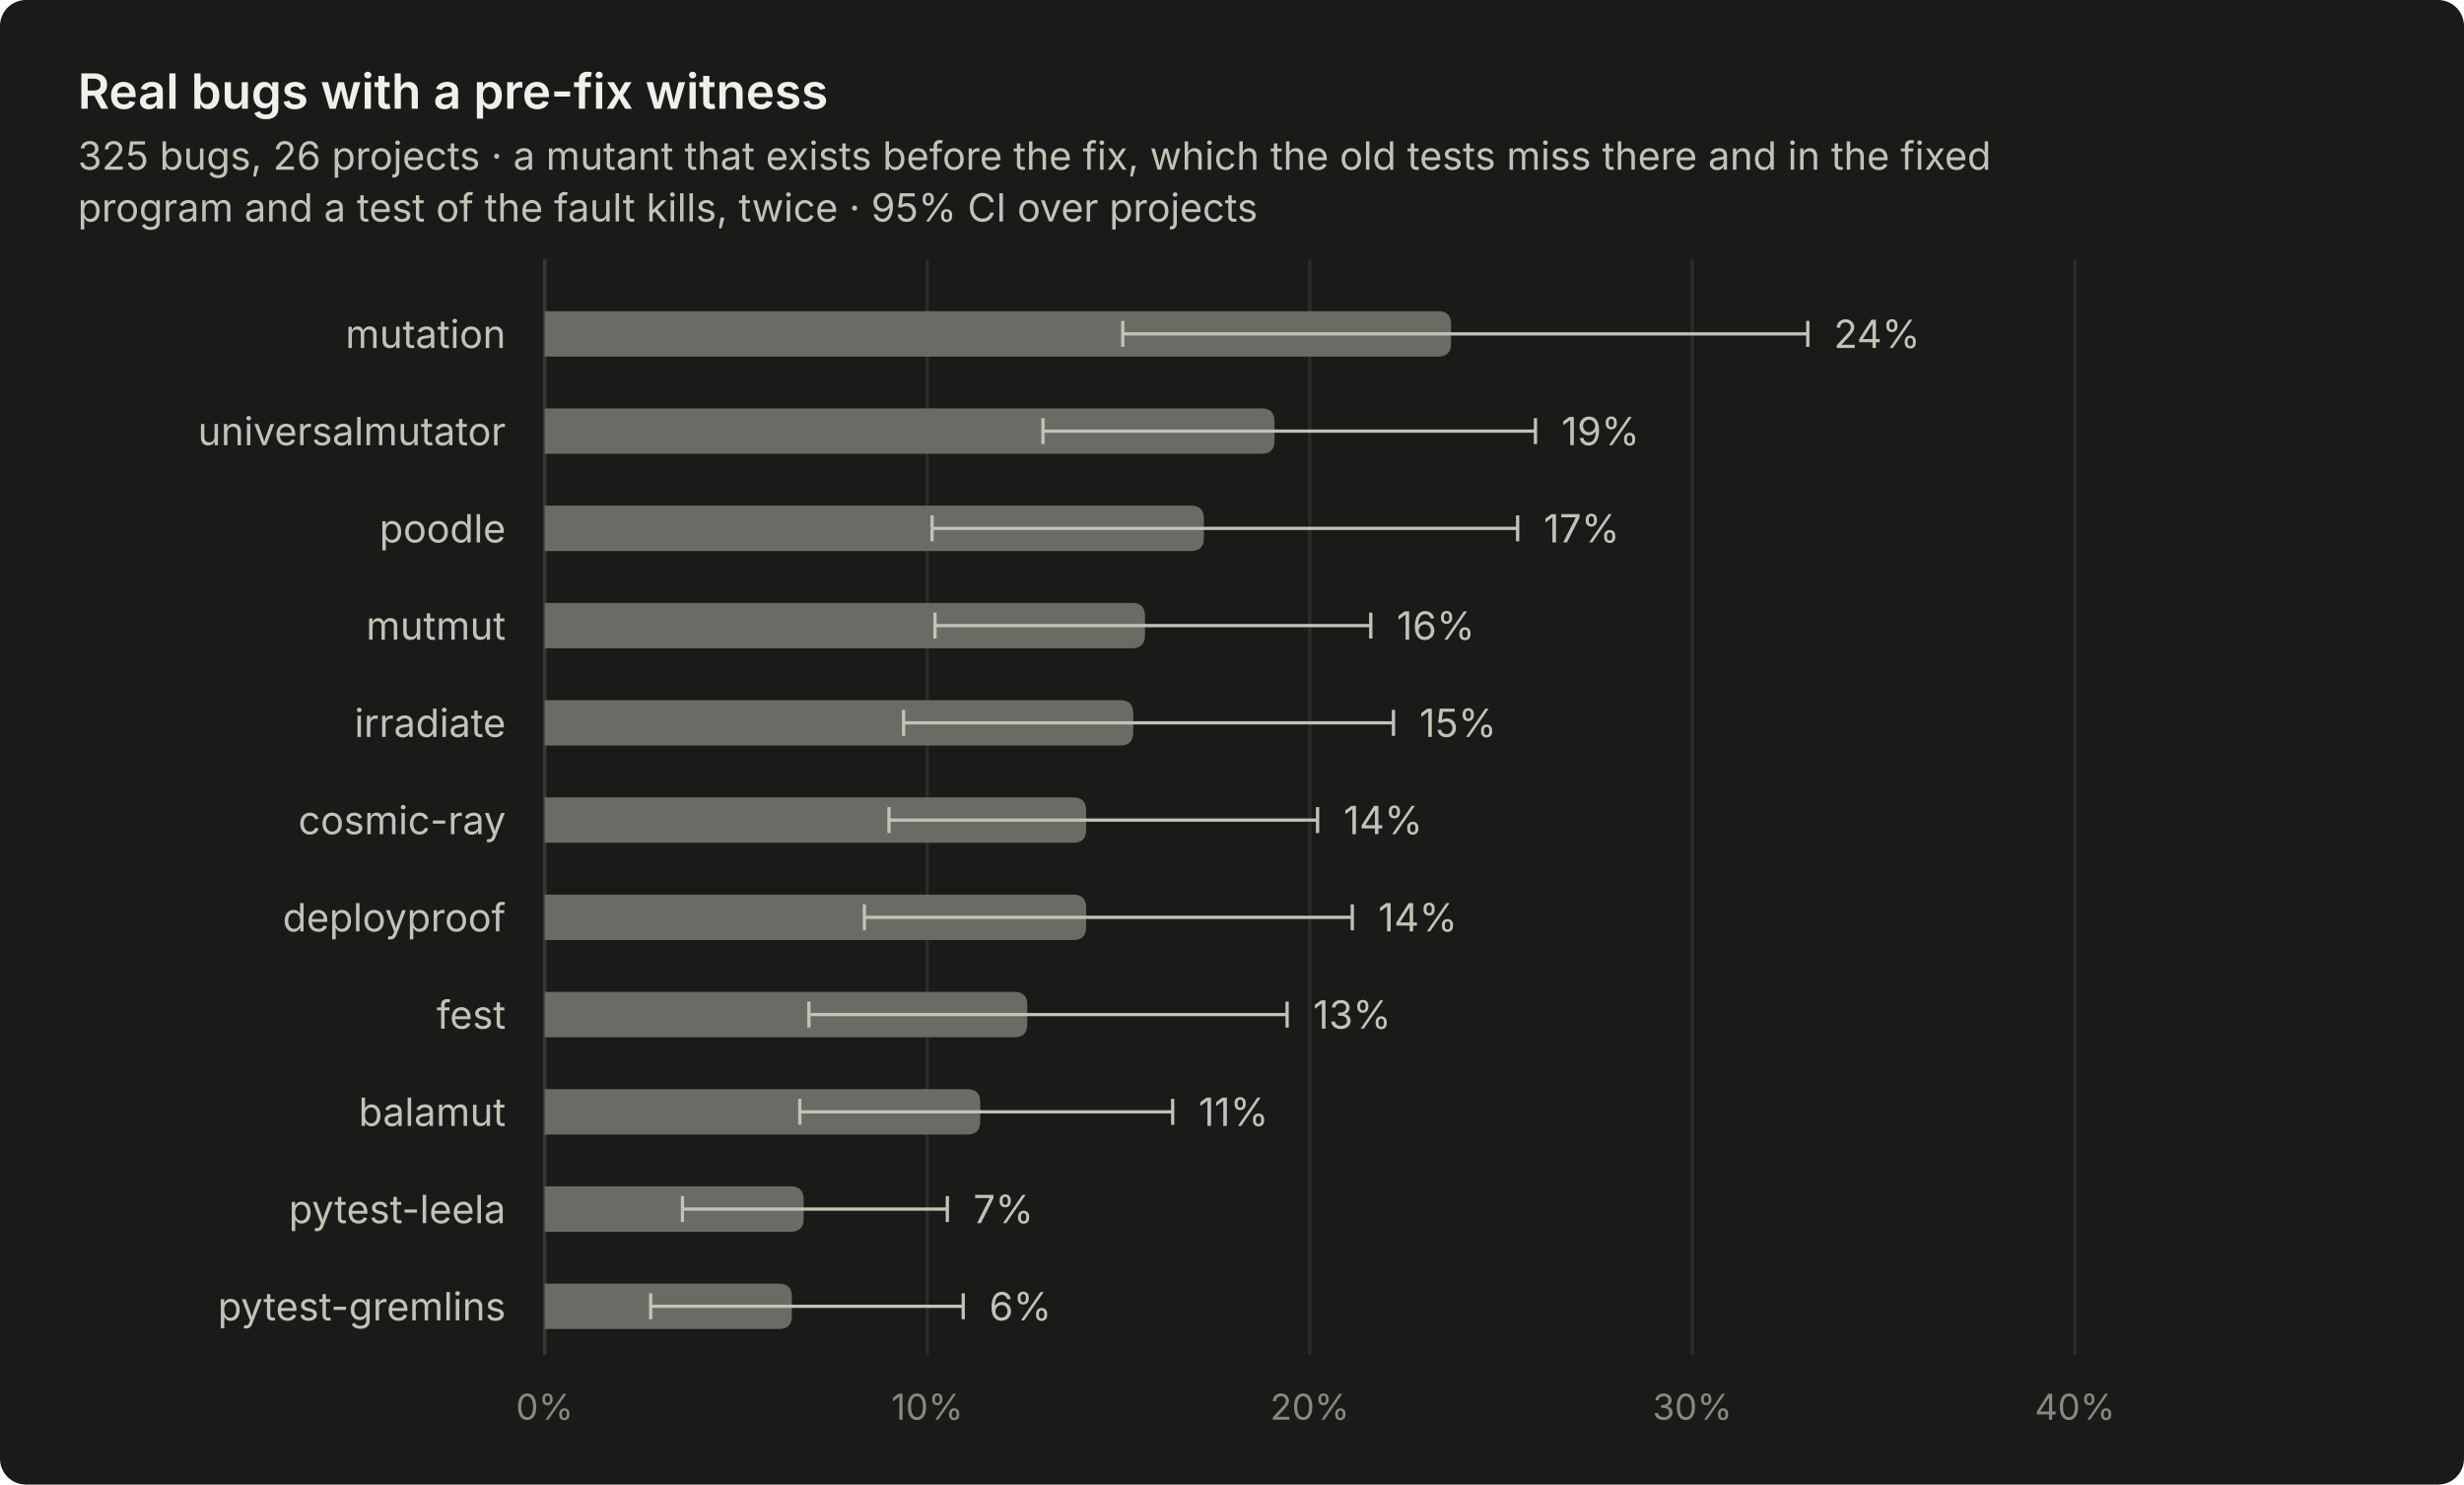
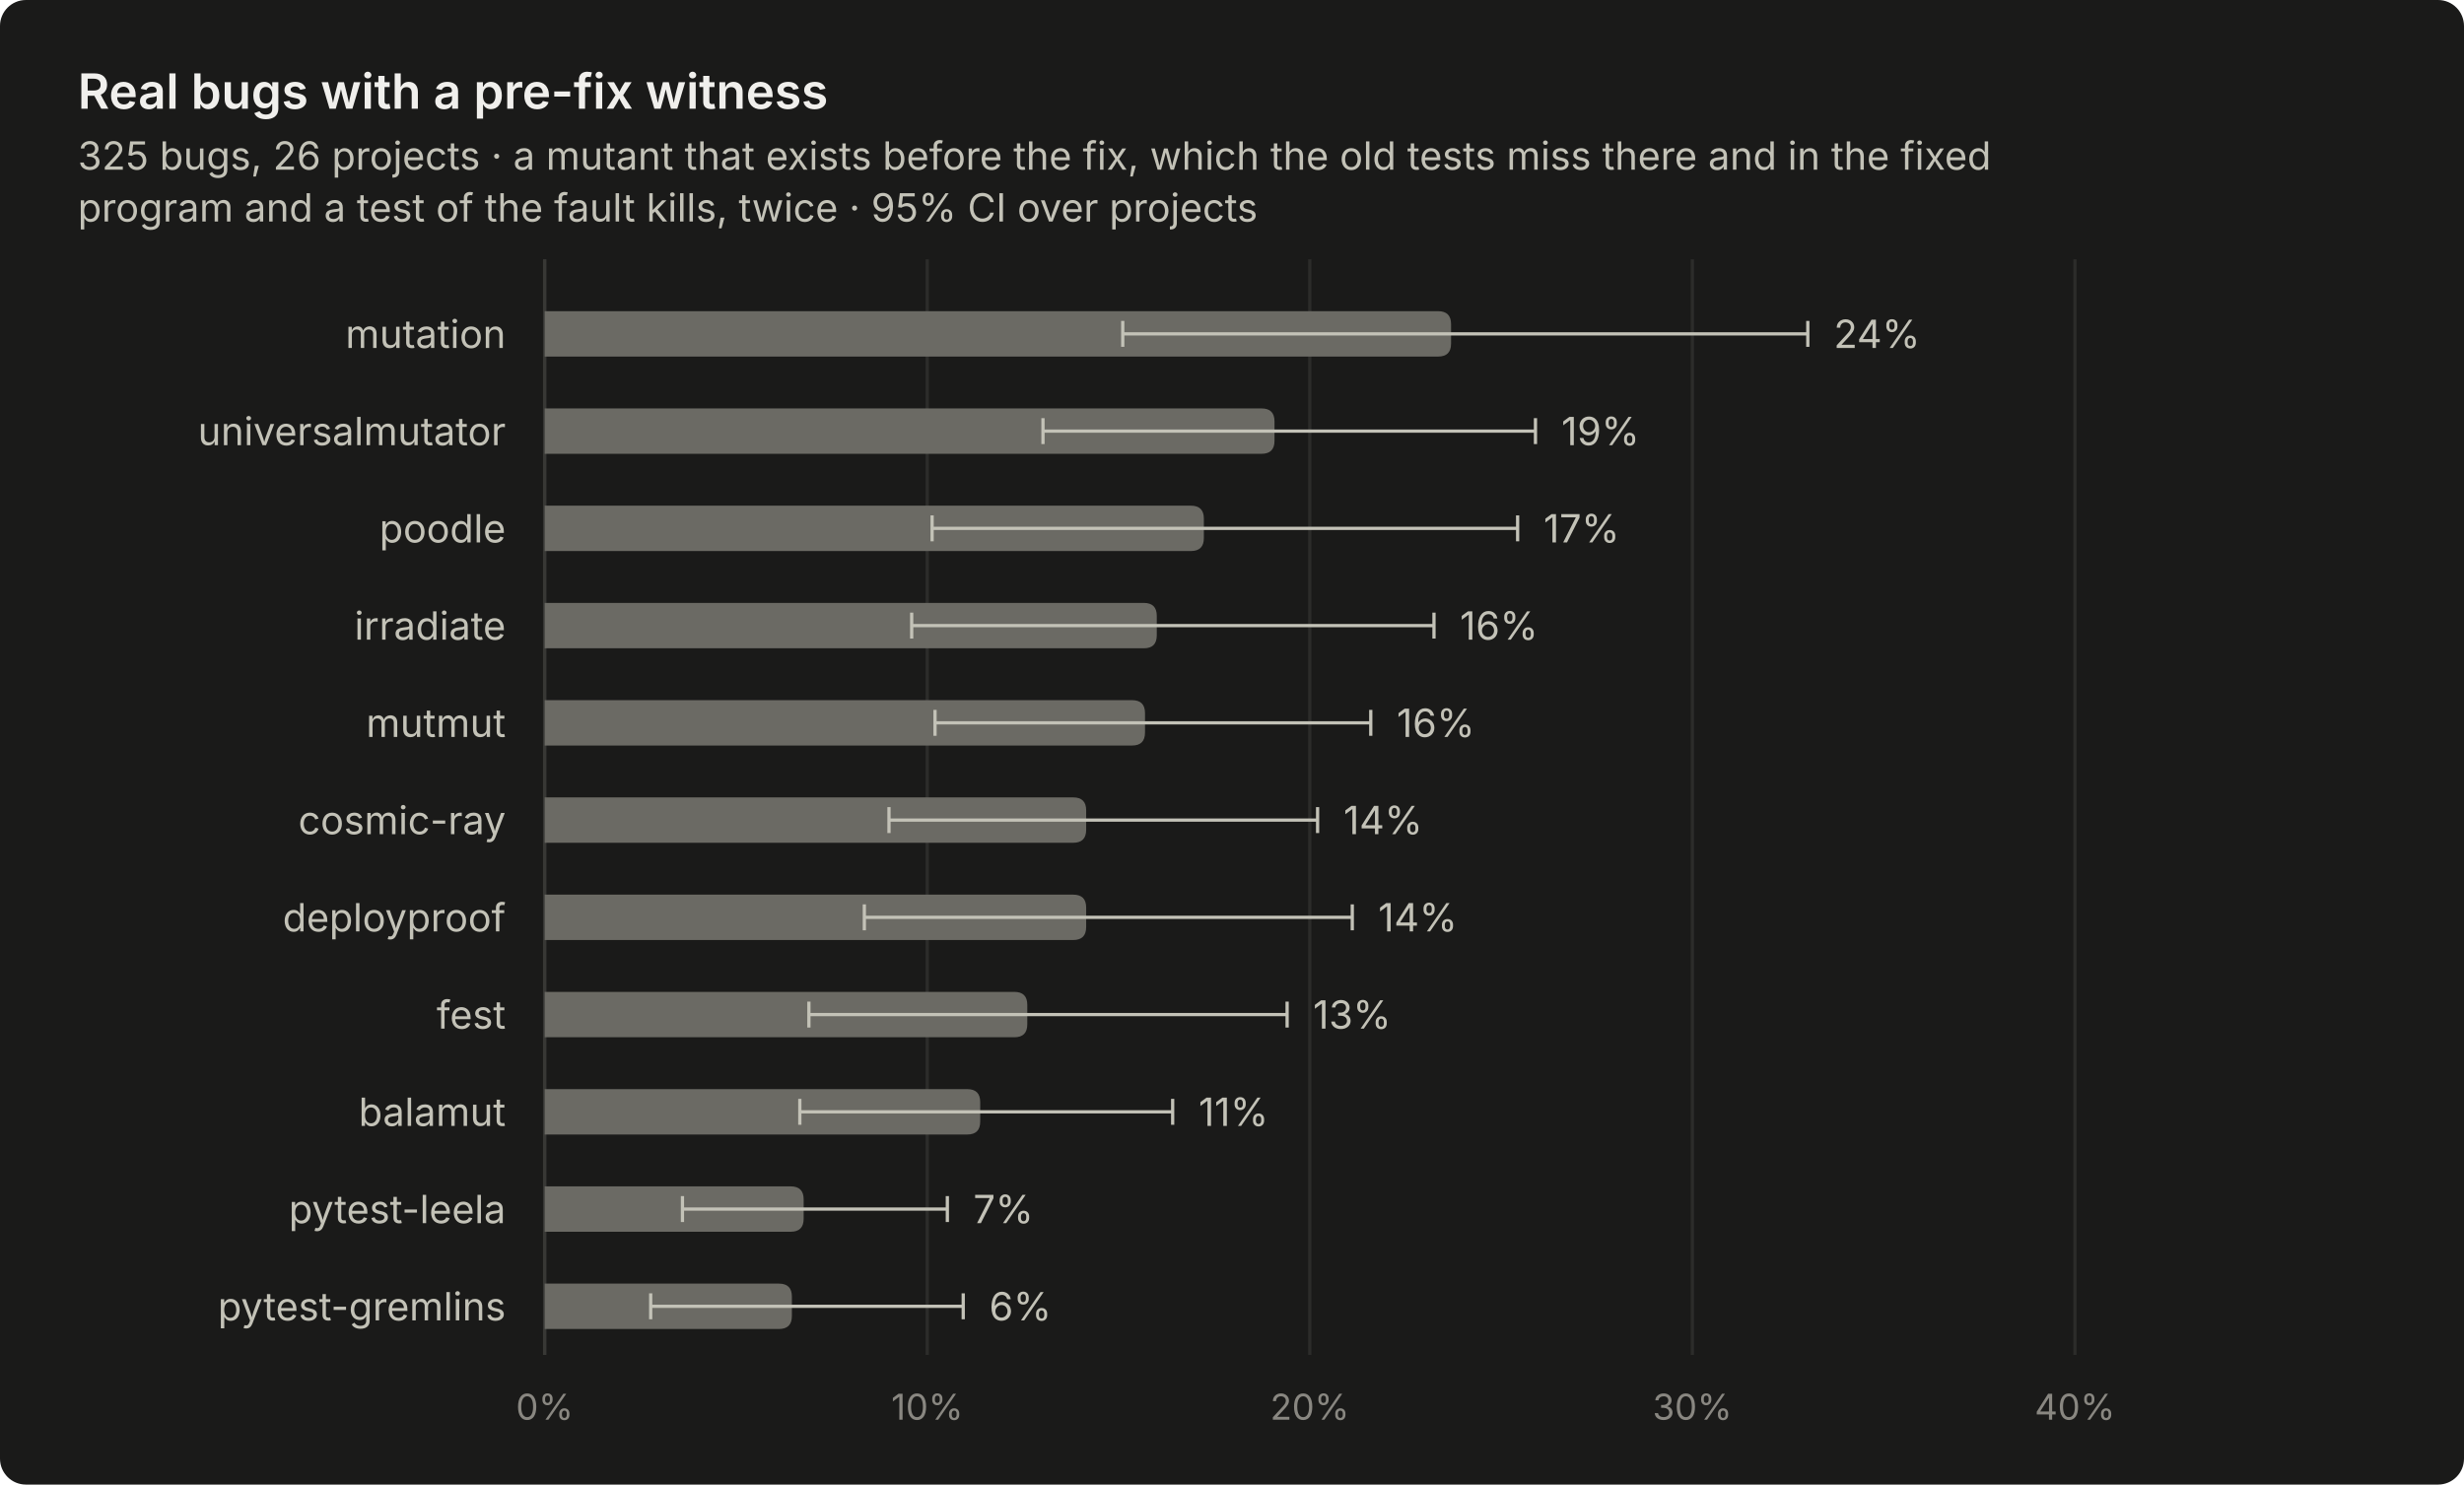
<svg xmlns="http://www.w3.org/2000/svg" width="760" height="458" viewBox="0 0 760 458" font-family="system-ui, -apple-system, &quot;Segoe UI&quot;, sans-serif" role="img" aria-label="Real bugs with a pre-fix witness">
  <rect width="760" height="458" fill="#1a1a19" rx="8" />
  <text x="24.0" y="28.0" fill="#f0efec" font-size="15" font-weight="600" text-anchor="start" dominant-baseline="middle">Real bugs with a pre-fix witness</text>
  <text x="24.0" y="48.0" fill="#c3c2b7" font-size="12" font-weight="400" text-anchor="start" dominant-baseline="middle">325 bugs, 26 projects · a mutant that exists before the fix, which the old tests miss there and in the fixed</text>
  <text x="24.0" y="64.0" fill="#c3c2b7" font-size="12" font-weight="400" text-anchor="start" dominant-baseline="middle">program and a test of the fault kills, twice · 95% CI over projects</text>
  <g transform="translate(0,16)">
    <line x1="168.0" y1="64" x2="168.0" y2="402" stroke="#2c2c2a" stroke-width="1" />
    <text x="168.0" y="418.0" fill="#898781" font-size="11" font-weight="400" text-anchor="middle" dominant-baseline="middle">0%</text>
    <line x1="286.0" y1="64" x2="286.0" y2="402" stroke="#2c2c2a" stroke-width="1" />
    <text x="286.0" y="418.0" fill="#898781" font-size="11" font-weight="400" text-anchor="middle" dominant-baseline="middle">10%</text>
    <line x1="404.0" y1="64" x2="404.0" y2="402" stroke="#2c2c2a" stroke-width="1" />
    <text x="404.0" y="418.0" fill="#898781" font-size="11" font-weight="400" text-anchor="middle" dominant-baseline="middle">20%</text>
    <line x1="522.0" y1="64" x2="522.0" y2="402" stroke="#2c2c2a" stroke-width="1" />
    <text x="522.0" y="418.0" fill="#898781" font-size="11" font-weight="400" text-anchor="middle" dominant-baseline="middle">30%</text>
    <line x1="640.0" y1="64" x2="640.0" y2="402" stroke="#2c2c2a" stroke-width="1" />
    <text x="640.0" y="418.0" fill="#898781" font-size="11" font-weight="400" text-anchor="middle" dominant-baseline="middle">40%</text>
    <line x1="168" y1="64" x2="168" y2="402" stroke="#383835" stroke-width="1" />
    <text x="156.0" y="87.0" fill="#c3c2b7" font-size="12" font-weight="400" text-anchor="end" dominant-baseline="middle">mutation</text>
    <path d="M168.00,80.00 H443.57 Q447.57,80.00 447.57,84.00 V90.00 Q447.57,94.00 443.57,94.00 H168.00 Z" fill="#6b6a64" />
    <line x1="346.3" y1="87.0" x2="557.6" y2="87.0" stroke="#c3c2b7" stroke-width="1" />
    <line x1="346.3" y1="83.0" x2="346.3" y2="91.0" stroke="#c3c2b7" stroke-width="1" />
    <line x1="557.6" y1="83.0" x2="557.6" y2="91.0" stroke="#c3c2b7" stroke-width="1" />
    <text x="565.6" y="87.0" fill="#c3c2b7" font-size="12" font-weight="400" text-anchor="start" dominant-baseline="middle">24%</text>
    <text x="156.0" y="117.0" fill="#c3c2b7" font-size="12" font-weight="400" text-anchor="end" dominant-baseline="middle">universalmutator</text>
    <path d="M168.00,110.00 H389.11 Q393.11,110.00 393.11,114.00 V120.00 Q393.11,124.00 389.11,124.00 H168.00 Z" fill="#6b6a64" />
    <line x1="321.7" y1="117.0" x2="473.6" y2="117.0" stroke="#c3c2b7" stroke-width="1" />
    <line x1="321.7" y1="113.0" x2="321.7" y2="121.0" stroke="#c3c2b7" stroke-width="1" />
    <line x1="473.6" y1="113.0" x2="473.6" y2="121.0" stroke="#c3c2b7" stroke-width="1" />
    <text x="481.6" y="117.0" fill="#c3c2b7" font-size="12" font-weight="400" text-anchor="start" dominant-baseline="middle">19%</text>
    <text x="156.0" y="147.0" fill="#c3c2b7" font-size="12" font-weight="400" text-anchor="end" dominant-baseline="middle">poodle</text>
    <path d="M168.00,140.00 H367.32 Q371.32,140.00 371.32,144.00 V150.00 Q371.32,154.00 367.32,154.00 H168.00 Z" fill="#6b6a64" />
    <line x1="287.5" y1="147.0" x2="468.1" y2="147.0" stroke="#c3c2b7" stroke-width="1" />
    <line x1="287.5" y1="143.0" x2="287.5" y2="151.0" stroke="#c3c2b7" stroke-width="1" />
    <line x1="468.1" y1="143.0" x2="468.1" y2="151.0" stroke="#c3c2b7" stroke-width="1" />
    <text x="476.1" y="147.0" fill="#c3c2b7" font-size="12" font-weight="400" text-anchor="start" dominant-baseline="middle">17%</text>
-     <text x="156.0" y="177.0" fill="#c3c2b7" font-size="12" font-weight="400" text-anchor="end" dominant-baseline="middle">mutmut</text>
-     <path d="M168.00,170.00 H349.17 Q353.17,170.00 353.17,174.00 V180.00 Q353.17,184.00 349.17,184.00 H168.00 Z" fill="#6b6a64" />
-     <line x1="288.4" y1="177.0" x2="422.8" y2="177.0" stroke="#c3c2b7" stroke-width="1" />
-     <line x1="288.4" y1="173.0" x2="288.4" y2="181.0" stroke="#c3c2b7" stroke-width="1" />
-     <line x1="422.8" y1="173.0" x2="422.8" y2="181.0" stroke="#c3c2b7" stroke-width="1" />
-     <text x="430.8" y="177.0" fill="#c3c2b7" font-size="12" font-weight="400" text-anchor="start" dominant-baseline="middle">16%</text>
-     <text x="156.0" y="207.0" fill="#c3c2b7" font-size="12" font-weight="400" text-anchor="end" dominant-baseline="middle">irradiate</text>
-     <path d="M168.00,200.00 H345.54 Q349.54,200.00 349.54,204.00 V210.00 Q349.54,214.00 345.54,214.00 H168.00 Z" fill="#6b6a64" />
-     <line x1="278.7" y1="207.0" x2="429.8" y2="207.0" stroke="#c3c2b7" stroke-width="1" />
-     <line x1="278.7" y1="203.0" x2="278.7" y2="211.0" stroke="#c3c2b7" stroke-width="1" />
-     <line x1="429.8" y1="203.0" x2="429.8" y2="211.0" stroke="#c3c2b7" stroke-width="1" />
-     <text x="437.8" y="207.0" fill="#c3c2b7" font-size="12" font-weight="400" text-anchor="start" dominant-baseline="middle">15%</text>
+     <text x="156.0" y="177.0" fill="#c3c2b7" font-size="12" font-weight="400" text-anchor="end" dominant-baseline="middle">irradiate</text>
+     <path d="M168.00,170.00 H352.80 Q356.80,170.00 356.80,174.00 V180.00 Q356.80,184.00 352.80,184.00 H168.00 Z" fill="#6b6a64" />
+     <line x1="281.2" y1="177.0" x2="442.3" y2="177.0" stroke="#c3c2b7" stroke-width="1" />
+     <line x1="281.2" y1="173.0" x2="281.2" y2="181.0" stroke="#c3c2b7" stroke-width="1" />
+     <line x1="442.3" y1="173.0" x2="442.3" y2="181.0" stroke="#c3c2b7" stroke-width="1" />
+     <text x="450.3" y="177.0" fill="#c3c2b7" font-size="12" font-weight="400" text-anchor="start" dominant-baseline="middle">16%</text>
+     <text x="156.0" y="207.0" fill="#c3c2b7" font-size="12" font-weight="400" text-anchor="end" dominant-baseline="middle">mutmut</text>
+     <path d="M168.00,200.00 H349.17 Q353.17,200.00 353.17,204.00 V210.00 Q353.17,214.00 349.17,214.00 H168.00 Z" fill="#6b6a64" />
+     <line x1="288.4" y1="207.0" x2="422.8" y2="207.0" stroke="#c3c2b7" stroke-width="1" />
+     <line x1="288.4" y1="203.0" x2="288.4" y2="211.0" stroke="#c3c2b7" stroke-width="1" />
+     <line x1="422.8" y1="203.0" x2="422.8" y2="211.0" stroke="#c3c2b7" stroke-width="1" />
+     <text x="430.8" y="207.0" fill="#c3c2b7" font-size="12" font-weight="400" text-anchor="start" dominant-baseline="middle">16%</text>
    <text x="156.0" y="237.0" fill="#c3c2b7" font-size="12" font-weight="400" text-anchor="end" dominant-baseline="middle">cosmic-ray</text>
    <path d="M168.00,230.00 H331.02 Q335.02,230.00 335.02,234.00 V240.00 Q335.02,244.00 331.02,244.00 H168.00 Z" fill="#6b6a64" />
    <line x1="274.2" y1="237.0" x2="406.4" y2="237.0" stroke="#c3c2b7" stroke-width="1" />
    <line x1="274.2" y1="233.0" x2="274.2" y2="241.0" stroke="#c3c2b7" stroke-width="1" />
    <line x1="406.4" y1="233.0" x2="406.4" y2="241.0" stroke="#c3c2b7" stroke-width="1" />
    <text x="414.4" y="237.0" fill="#c3c2b7" font-size="12" font-weight="400" text-anchor="start" dominant-baseline="middle">14%</text>
    <text x="156.0" y="267.0" fill="#c3c2b7" font-size="12" font-weight="400" text-anchor="end" dominant-baseline="middle">deployproof</text>
    <path d="M168.00,260.00 H331.02 Q335.02,260.00 335.02,264.00 V270.00 Q335.02,274.00 331.02,274.00 H168.00 Z" fill="#6b6a64" />
    <line x1="266.6" y1="267.0" x2="417.1" y2="267.0" stroke="#c3c2b7" stroke-width="1" />
    <line x1="266.6" y1="263.0" x2="266.6" y2="271.0" stroke="#c3c2b7" stroke-width="1" />
    <line x1="417.1" y1="263.0" x2="417.1" y2="271.0" stroke="#c3c2b7" stroke-width="1" />
    <text x="425.1" y="267.0" fill="#c3c2b7" font-size="12" font-weight="400" text-anchor="start" dominant-baseline="middle">14%</text>
    <text x="156.0" y="297.0" fill="#c3c2b7" font-size="12" font-weight="400" text-anchor="end" dominant-baseline="middle">fest</text>
    <path d="M168.00,290.00 H312.86 Q316.86,290.00 316.86,294.00 V300.00 Q316.86,304.00 312.86,304.00 H168.00 Z" fill="#6b6a64" />
    <line x1="249.5" y1="297.0" x2="397.0" y2="297.0" stroke="#c3c2b7" stroke-width="1" />
    <line x1="249.5" y1="293.0" x2="249.5" y2="301.0" stroke="#c3c2b7" stroke-width="1" />
    <line x1="397.0" y1="293.0" x2="397.0" y2="301.0" stroke="#c3c2b7" stroke-width="1" />
    <text x="405.0" y="297.0" fill="#c3c2b7" font-size="12" font-weight="400" text-anchor="start" dominant-baseline="middle">13%</text>
    <text x="156.0" y="327.0" fill="#c3c2b7" font-size="12" font-weight="400" text-anchor="end" dominant-baseline="middle">balamut</text>
    <path d="M168.00,320.00 H298.34 Q302.34,320.00 302.34,324.00 V330.00 Q302.34,334.00 298.34,334.00 H168.00 Z" fill="#6b6a64" />
    <line x1="246.7" y1="327.0" x2="361.7" y2="327.0" stroke="#c3c2b7" stroke-width="1" />
    <line x1="246.7" y1="323.0" x2="246.7" y2="331.0" stroke="#c3c2b7" stroke-width="1" />
    <line x1="361.7" y1="323.0" x2="361.7" y2="331.0" stroke="#c3c2b7" stroke-width="1" />
    <text x="369.7" y="327.0" fill="#c3c2b7" font-size="12" font-weight="400" text-anchor="start" dominant-baseline="middle">11%</text>
    <text x="156.0" y="357.0" fill="#c3c2b7" font-size="12" font-weight="400" text-anchor="end" dominant-baseline="middle">pytest-leela</text>
    <path d="M168.00,350.00 H243.88 Q247.88,350.00 247.88,354.00 V360.00 Q247.88,364.00 243.88,364.00 H168.00 Z" fill="#6b6a64" />
    <line x1="210.5" y1="357.0" x2="292.2" y2="357.0" stroke="#c3c2b7" stroke-width="1" />
    <line x1="210.5" y1="353.0" x2="210.5" y2="361.0" stroke="#c3c2b7" stroke-width="1" />
    <line x1="292.2" y1="353.0" x2="292.2" y2="361.0" stroke="#c3c2b7" stroke-width="1" />
    <text x="300.2" y="357.0" fill="#c3c2b7" font-size="12" font-weight="400" text-anchor="start" dominant-baseline="middle">7%</text>
    <text x="156.0" y="387.0" fill="#c3c2b7" font-size="12" font-weight="400" text-anchor="end" dominant-baseline="middle">pytest-gremlins</text>
    <path d="M168.00,380.00 H240.25 Q244.25,380.00 244.25,384.00 V390.00 Q244.25,394.00 240.25,394.00 H168.00 Z" fill="#6b6a64" />
    <line x1="200.7" y1="387.0" x2="297.1" y2="387.0" stroke="#c3c2b7" stroke-width="1" />
    <line x1="200.7" y1="383.0" x2="200.7" y2="391.0" stroke="#c3c2b7" stroke-width="1" />
    <line x1="297.1" y1="383.0" x2="297.1" y2="391.0" stroke="#c3c2b7" stroke-width="1" />
    <text x="305.1" y="387.0" fill="#c3c2b7" font-size="12" font-weight="400" text-anchor="start" dominant-baseline="middle">6%</text>
  </g>
</svg>
